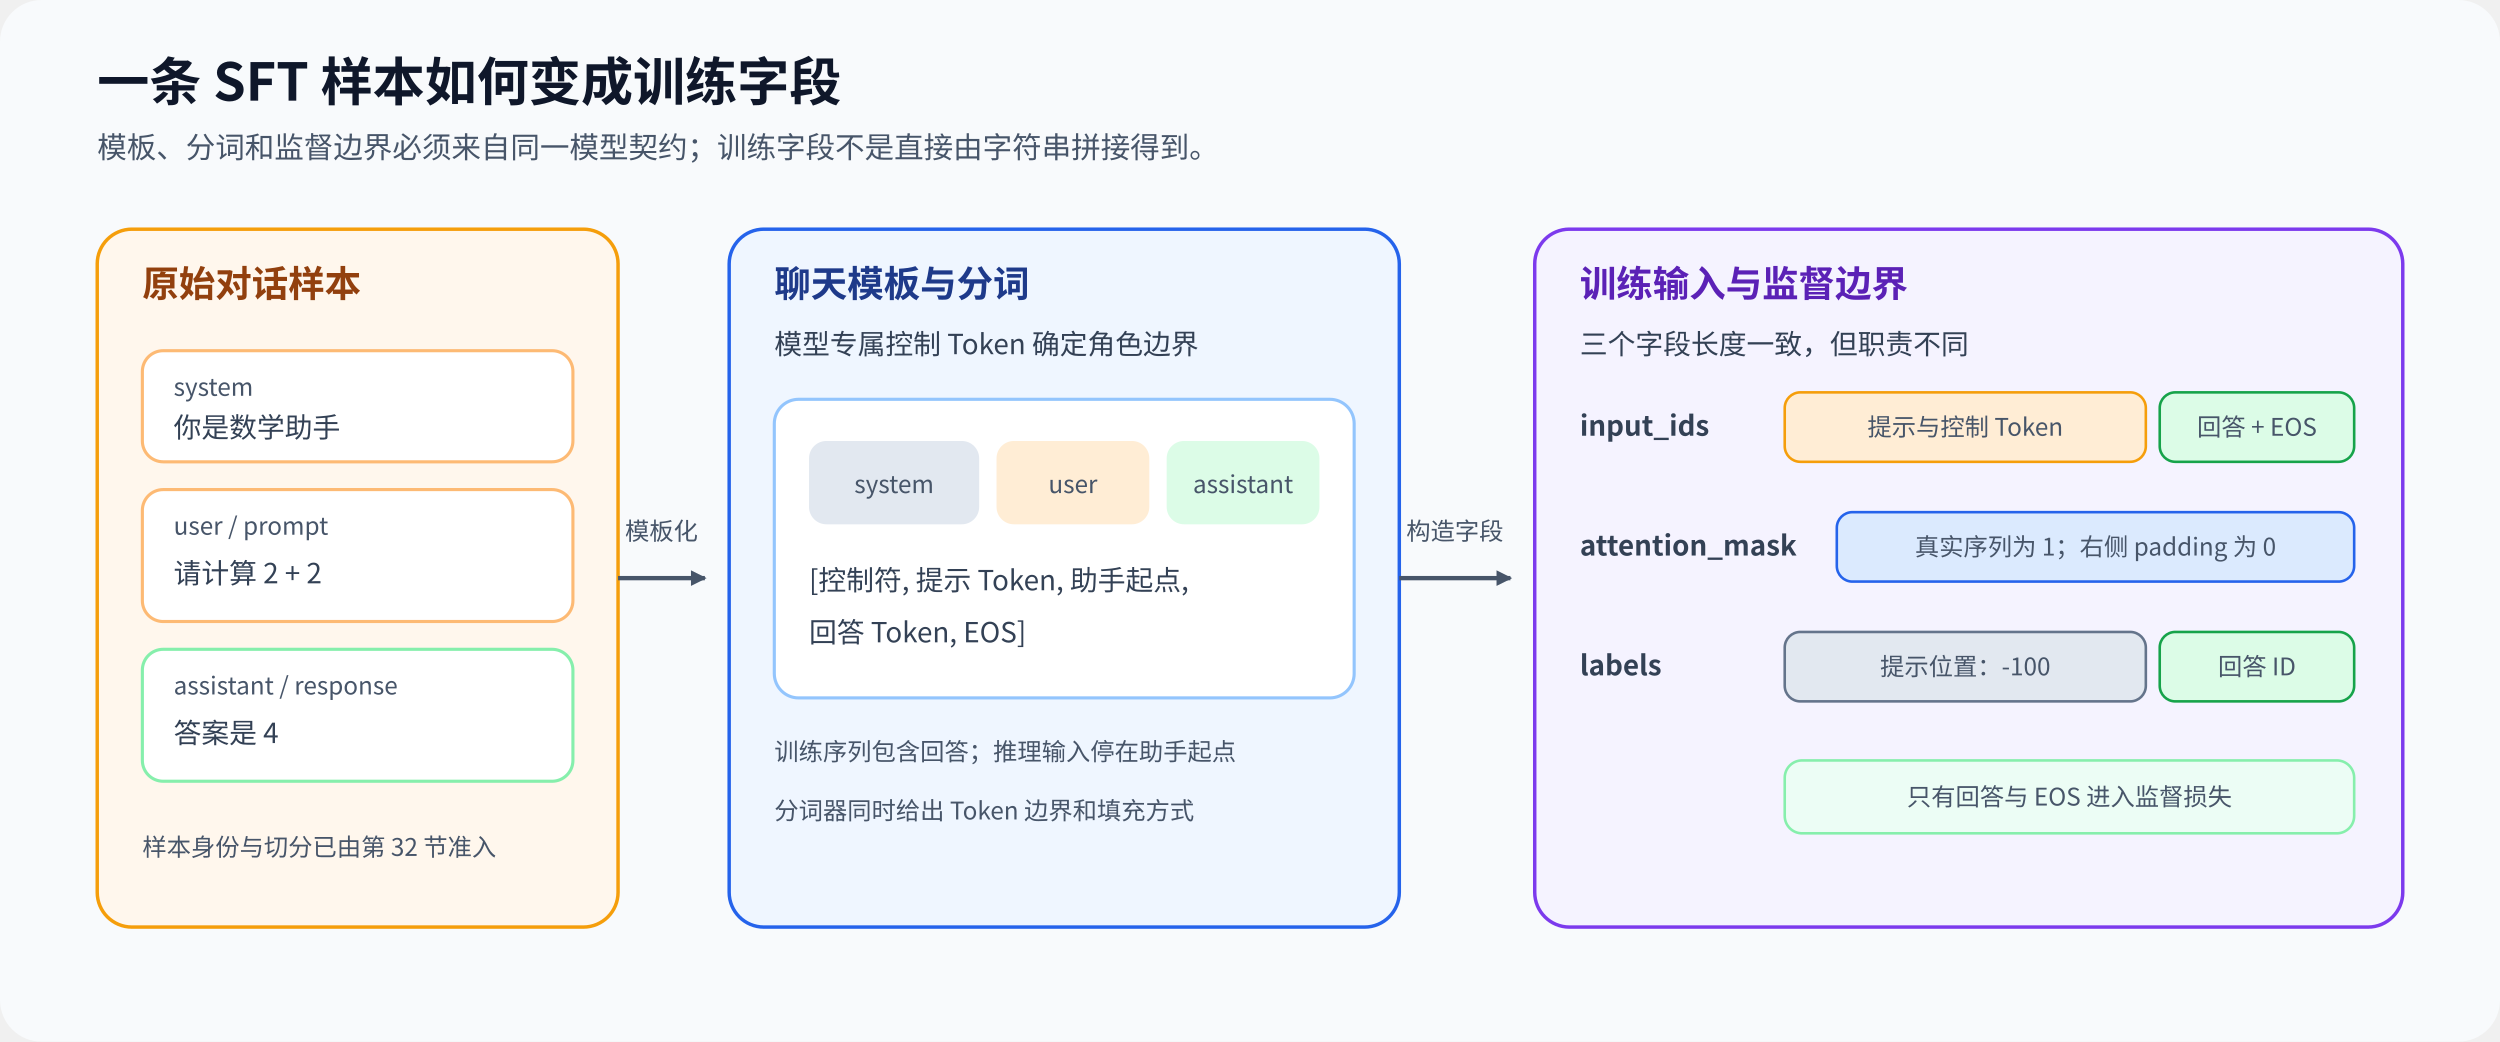
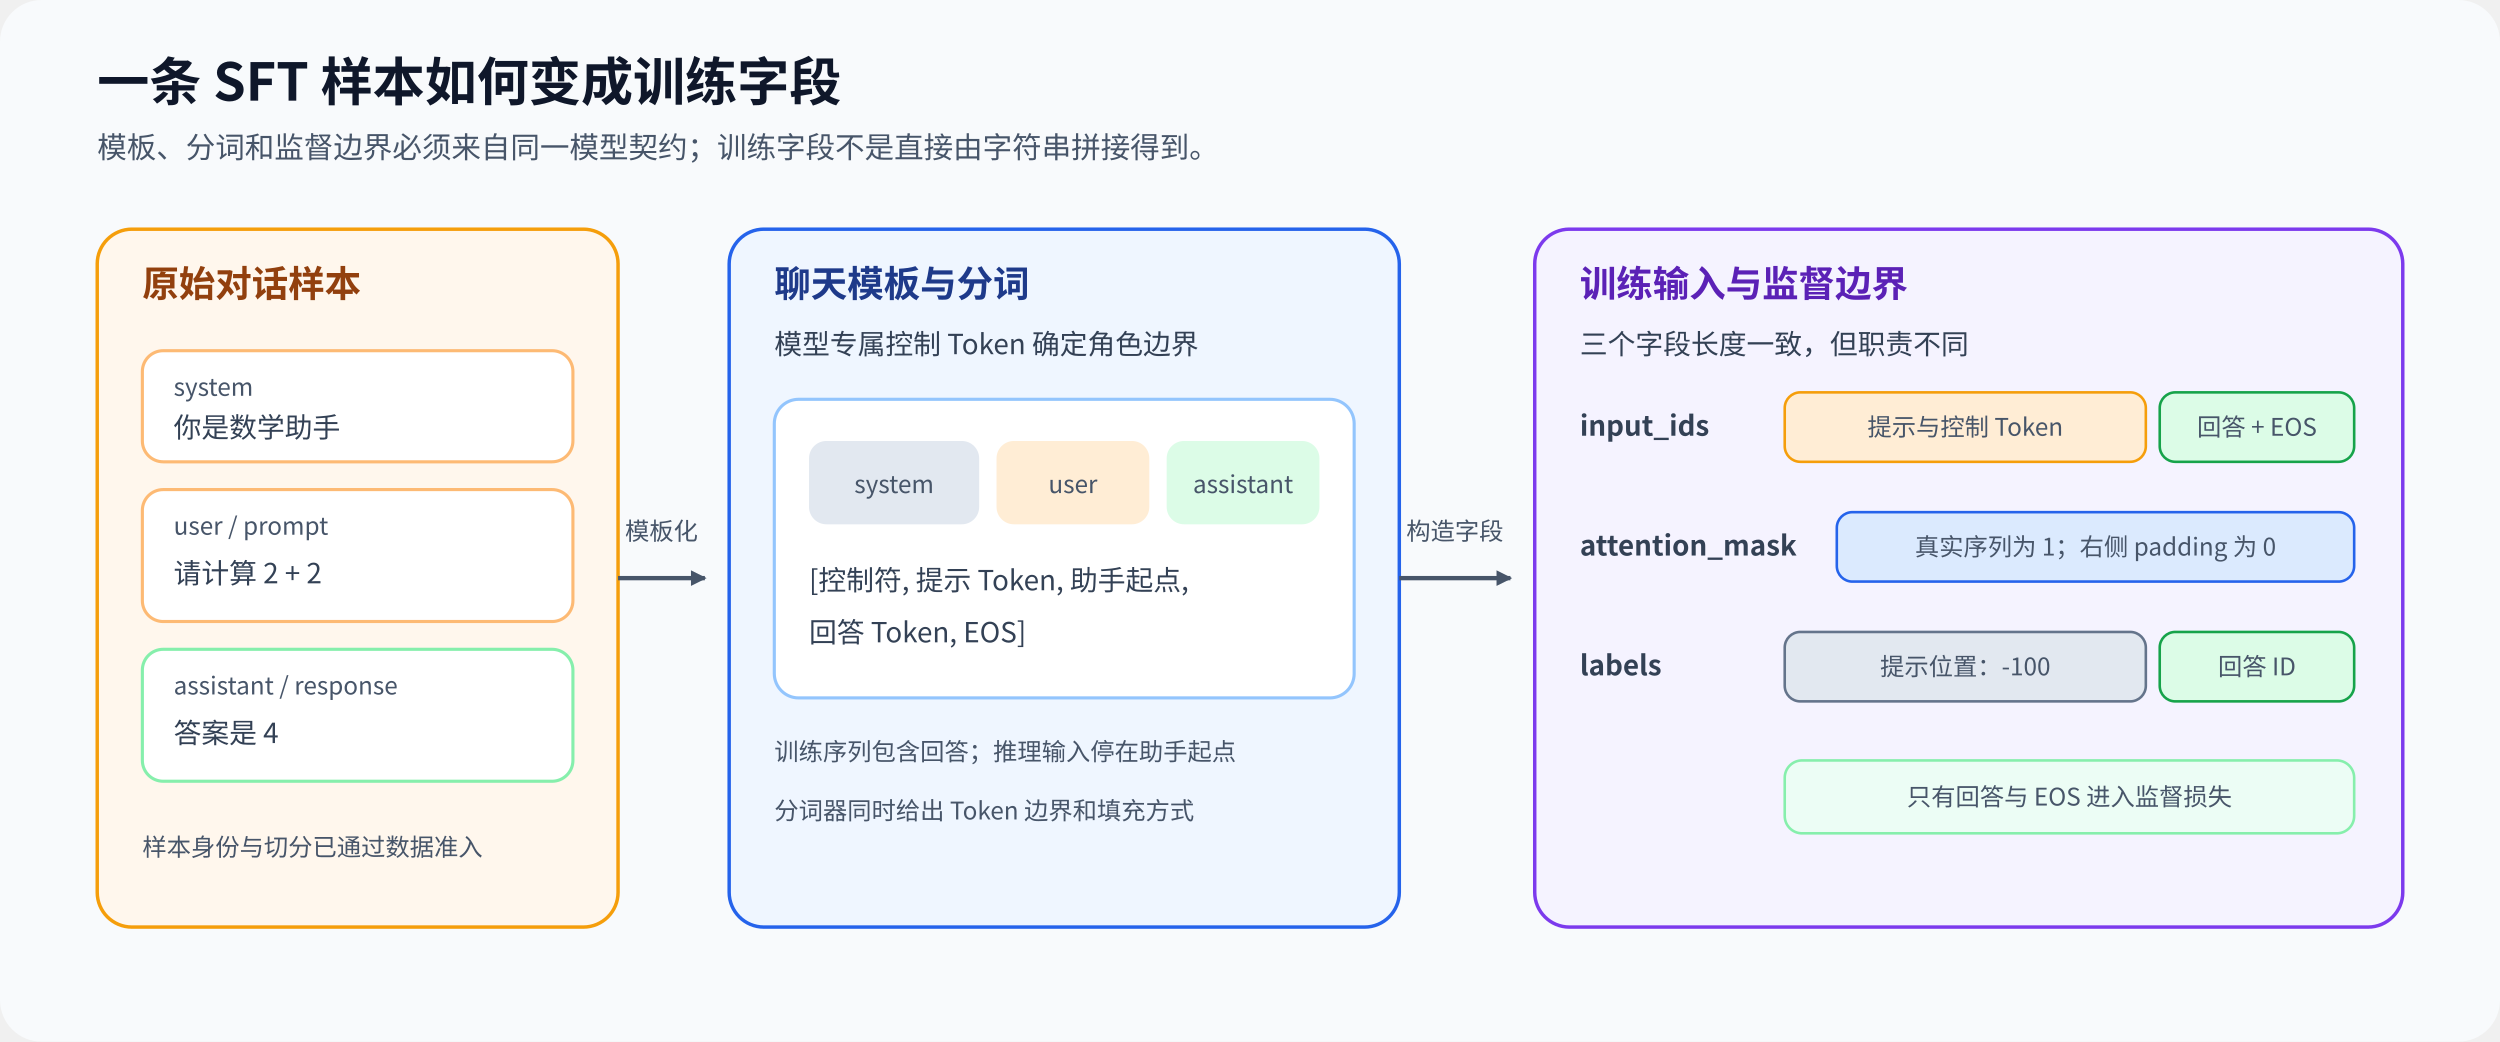
<svg xmlns="http://www.w3.org/2000/svg" width="1440" height="600" viewBox="0 0 1440 600" role="img" aria-labelledby="title desc">
  <defs>
    <marker id="arrow" markerWidth="9" markerHeight="9" refX="8" refY="4.5" orient="auto" markerUnits="userSpaceOnUse">
      <path d="M0 0L9 4.5L0 9Z" fill="#475569" />
    </marker>
    <style>
      text{font-family:"Noto Sans CJK SC","Microsoft YaHei",sans-serif}
      .title{font-size:30px;font-weight:700;fill:#0F172A}
      .subtitle{font-size:17px;fill:#475569}
      .heading{font-size:21px;font-weight:700}
      .body{font-size:16px;fill:#334155}
      .small{font-size:14px;fill:#475569}
      .card{stroke-width:2}
    </style>
  </defs>
  <rect width="1440" height="600" rx="24" fill="#F8FAFC" />
  <text x="56" y="58" class="title">一条 SFT 样本如何变成训练字段</text>
  <text x="56" y="91" class="subtitle">模板、分词和监督边界必须来自同一模型契约；训练字段不是直接由字符串拼接得到。</text>
  <rect x="56" y="132" width="300" height="402" rx="20" fill="#FFF7ED" stroke="#F59E0B" class="card" />
  <text x="82" y="171" class="heading" fill="#92400E">原始对话样本</text>
  <rect x="82" y="202" width="248" height="64" rx="12" fill="#FFFFFF" stroke="#FDBA74" stroke-width="1.8" />
  <text x="100" y="228" class="small">system</text>
  <text x="100" y="252" class="body">你是数学助手</text>
  <rect x="82" y="282" width="248" height="76" rx="12" fill="#FFFFFF" stroke="#FDBA74" stroke-width="1.8" />
  <text x="100" y="308" class="small">user / prompt</text>
  <text x="100" y="336" class="body">请计算 2 + 2</text>
  <rect x="82" y="374" width="248" height="76" rx="12" fill="#FFFFFF" stroke="#86EFAC" stroke-width="1.8" />
  <text x="100" y="400" class="small">assistant / response</text>
  <text x="100" y="428" class="body">答案是 4</text>
-   <text x="82" y="493" class="small">样本身份与切分已由第 32 节准入</text>
+   <text x="82" y="493" class="small">样本身份与切分已通过数据准入</text>
  <path d="M356 333H406" fill="none" stroke="#475569" stroke-width="2.5" marker-end="url(#arrow)" />
  <text x="381" y="311" text-anchor="middle" class="small">模板化</text>
  <rect x="420" y="132" width="386" height="402" rx="20" fill="#EFF6FF" stroke="#2563EB" class="card" />
  <text x="446" y="171" class="heading" fill="#1E3A8A">聊天模板与分词</text>
  <text x="446" y="204" class="body">模型专属控制 Token 确定角色边界</text>
  <rect x="446" y="230" width="334" height="172" rx="14" fill="#FFFFFF" stroke="#93C5FD" stroke-width="1.8" />
  <rect x="466" y="254" width="98" height="48" rx="10" fill="#E2E8F0" />
  <text x="515" y="284" text-anchor="middle" class="small">system</text>
  <rect x="574" y="254" width="88" height="48" rx="10" fill="#FFEDD5" />
  <text x="618" y="284" text-anchor="middle" class="small">user</text>
  <rect x="672" y="254" width="88" height="48" rx="10" fill="#DCFCE7" />
  <text x="716" y="284" text-anchor="middle" class="small">assistant</text>
  <text x="466" y="340" class="body">[控制符, 提示 Token, 助手起点,</text>
  <text x="466" y="370" class="body">回答 Token, EOS]</text>
  <text x="446" y="438" class="small">训练序列包含回答；推理输入停在助手起点</text>
  <text x="446" y="472" class="small">分词器同时给出 Token 边界和填充方式</text>
  <path d="M806 333H870" fill="none" stroke="#475569" stroke-width="2.5" marker-end="url(#arrow)" />
  <text x="838" y="311" text-anchor="middle" class="small">构造字段</text>
  <rect x="884" y="132" width="500" height="402" rx="20" fill="#F5F3FF" stroke="#7C3AED" class="card" />
  <text x="910" y="171" class="heading" fill="#5B21B6">训练输入与监督边界</text>
  <text x="910" y="204" class="body">三个字段长度一致，但职责不同</text>
  <text x="910" y="251" class="body" font-weight="700">input_ids</text>
  <rect x="1028" y="226" width="208" height="40" rx="9" fill="#FFEDD5" stroke="#F59E0B" stroke-width="1.5" />
  <text x="1132" y="251" text-anchor="middle" class="small">提示与控制 Token</text>
  <rect x="1244" y="226" width="112" height="40" rx="9" fill="#DCFCE7" stroke="#16A34A" stroke-width="1.5" />
  <text x="1300" y="251" text-anchor="middle" class="small">回答 + EOS</text>
  <text x="910" y="320" class="body" font-weight="700">attention_mask</text>
  <rect x="1058" y="295" width="298" height="40" rx="9" fill="#DBEAFE" stroke="#2563EB" stroke-width="1.5" />
  <text x="1207" y="320" text-anchor="middle" class="small">真实序列为 1；右侧 padding 为 0</text>
  <text x="910" y="389" class="body" font-weight="700">labels</text>
  <rect x="1028" y="364" width="208" height="40" rx="9" fill="#E2E8F0" stroke="#64748B" stroke-width="1.5" />
  <text x="1132" y="389" text-anchor="middle" class="small">提示位置：-100</text>
  <rect x="1244" y="364" width="112" height="40" rx="9" fill="#DCFCE7" stroke="#16A34A" stroke-width="1.5" />
  <text x="1300" y="389" text-anchor="middle" class="small">回答 ID</text>
  <rect x="1028" y="438" width="328" height="42" rx="10" fill="#ECFDF5" stroke="#86EFAC" stroke-width="1.5" />
  <text x="1192" y="464" text-anchor="middle" class="small">只有回答与 EOS 进入监督损失</text>
</svg>
